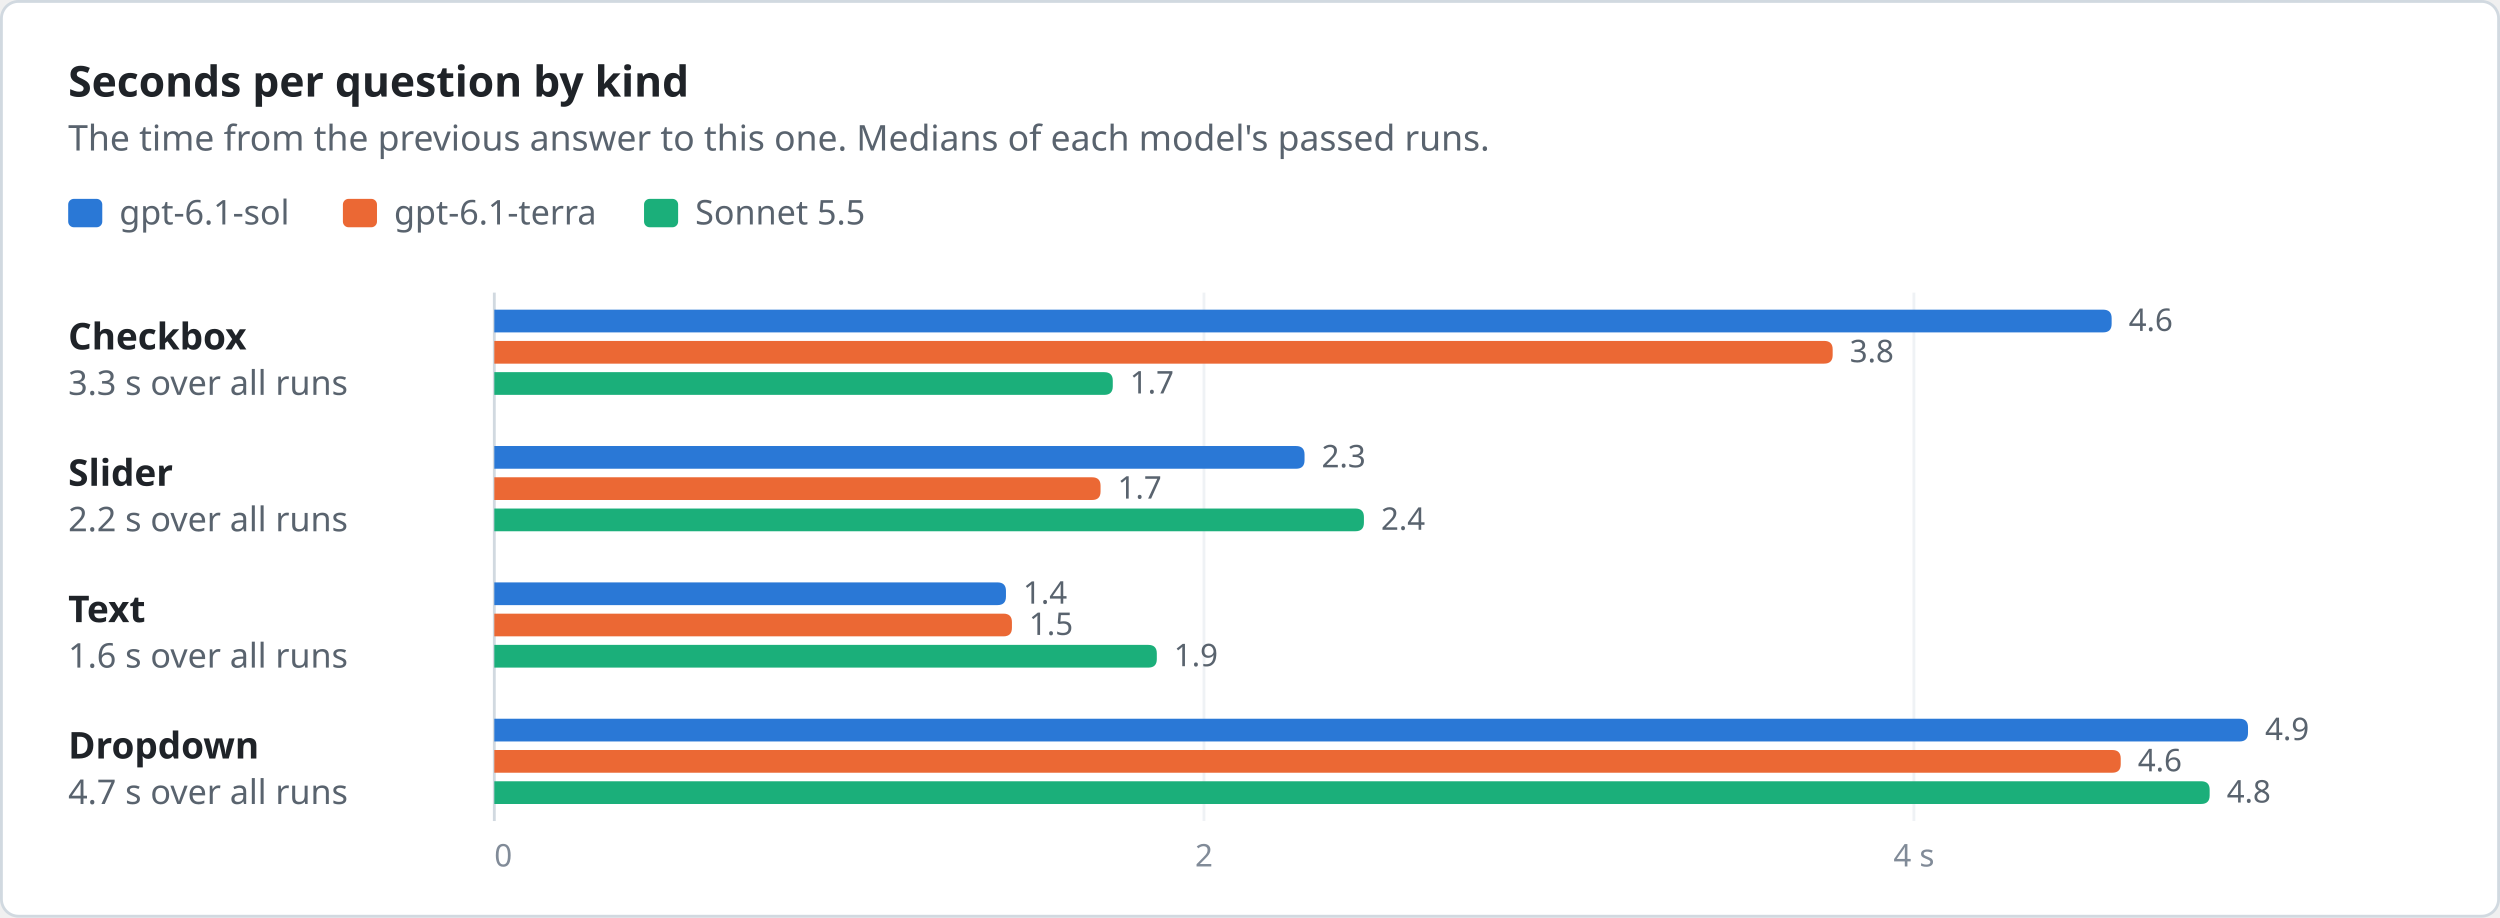
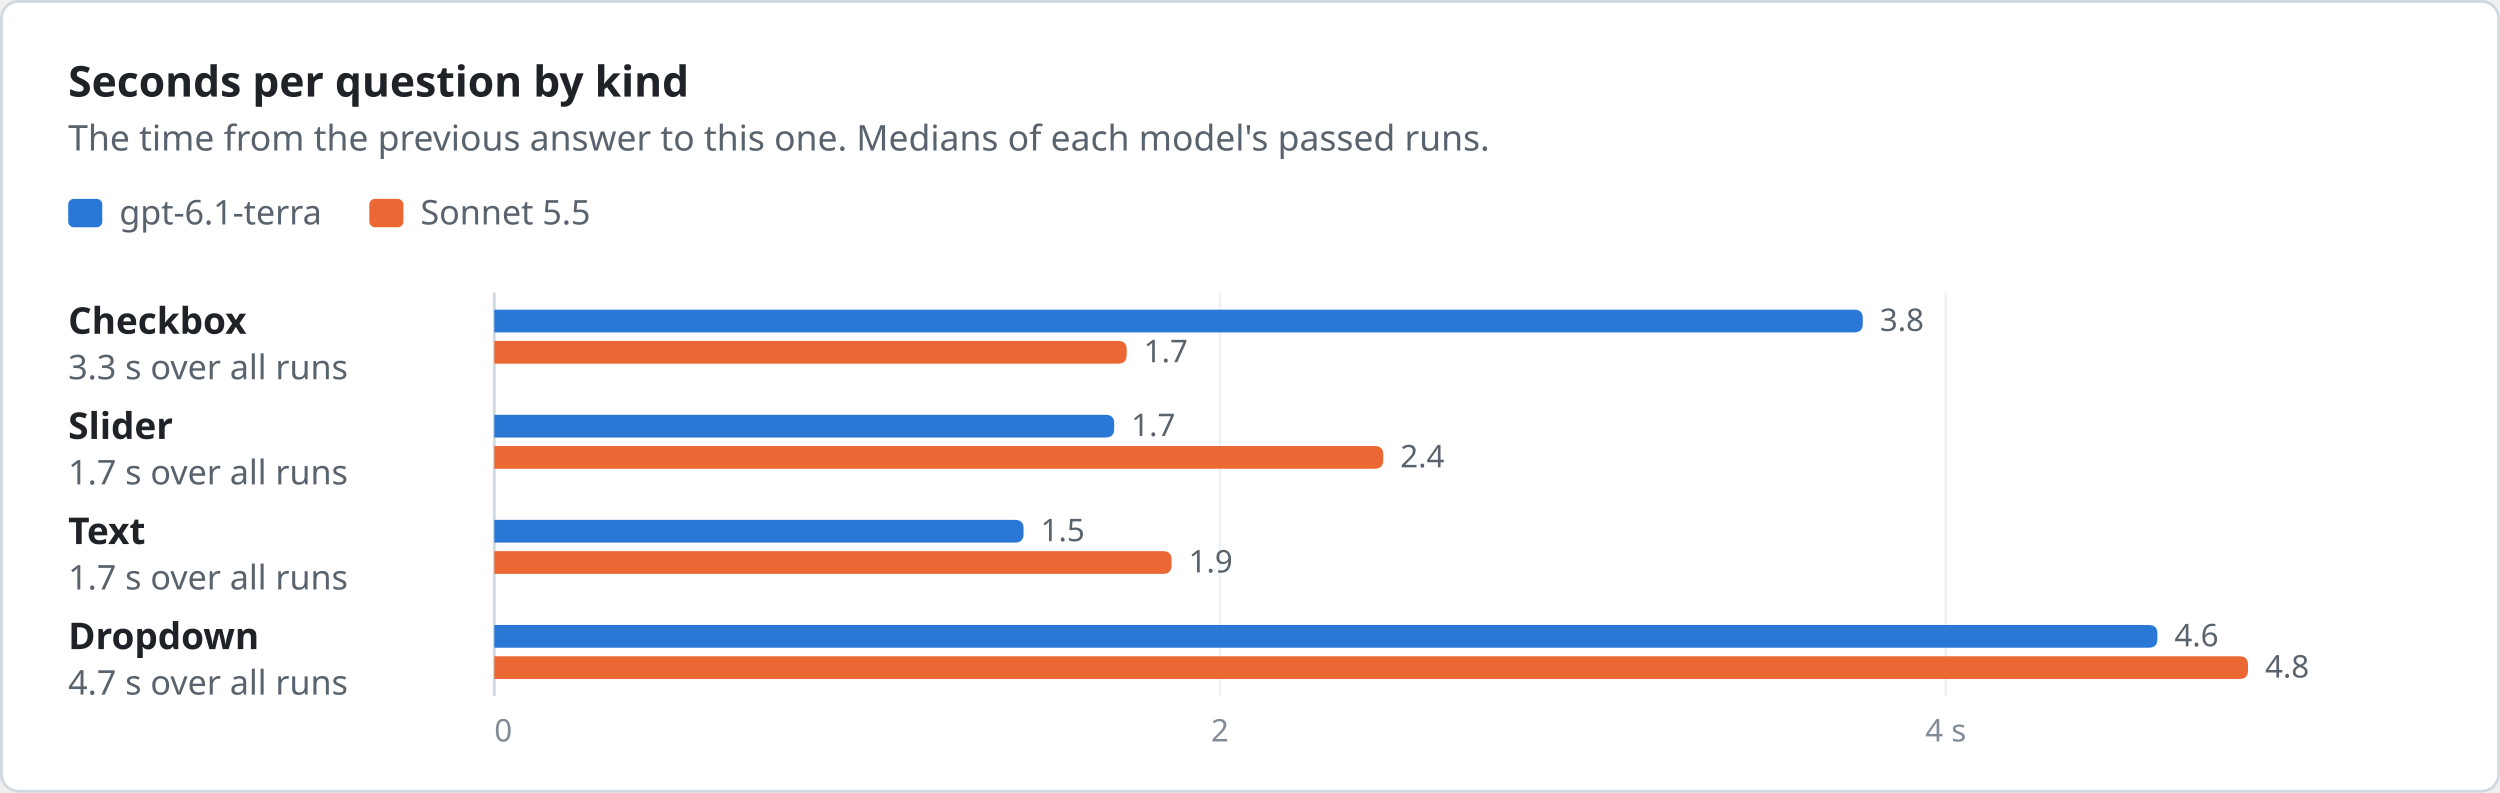
- <svg xmlns="http://www.w3.org/2000/svg" width="880" height="323" viewBox="0 0 880 323" role="img" aria-label="Seconds per question by kind, a bar per model. Over all runs: checkbox 3.3 s, slider 2.2 s, text 1.6 s, dropdown 4.7 s">
+ <svg xmlns="http://www.w3.org/2000/svg" width="880" height="279" viewBox="0 0 880 279" role="img" aria-label="Seconds per question by kind, a bar per model. Over all runs: checkbox 3.3 s, slider 1.7 s, text 1.7 s, dropdown 4.7 s">
  <style>text{font-family:-apple-system, BlinkMacSystemFont, "Segoe UI", "Noto Sans", Helvetica, Arial, sans-serif;font-variant-numeric:tabular-nums}.t{fill:#1f2328}.t2{fill:#59636e}.m{fill:#818b98}.bg{fill:#ffffff;stroke:#d1d9e0}.grid{stroke:#eff2f5;stroke-width:1}.axis{stroke:#d1d9e0;stroke-width:1}.tools{fill:#2a78d6}.out{fill:#c8d1da}.dot{fill:#424a53;stroke:#ffffff;stroke-width:1.5}.miss{fill:#ffffff;stroke:#d1242f;stroke-width:1.75}.pass{fill:#1a7f37}.fail{fill:#ffffff;stroke:#d1242f;stroke-width:1.75}.cut{stroke:#ffffff;stroke-width:2}.s0{fill:#2a78d6}.s1{fill:#eb6834}.s2{fill:#1baf7a}.s3{fill:#eda100}.s4{fill:#e87ba4}.s5{fill:#008300}.s6{fill:#6250d6}.s7{fill:#e34948}</style>
-   <rect x="0.5" y="0.5" width="879" height="322" rx="6" class="bg" />
+   <rect x="0.5" y="0.5" width="879" height="278" rx="6" class="bg" />
  <text x="24" y="34" class="t" font-size="15" font-weight="600">Seconds per question by kind</text>
  <text x="24" y="53" class="t2" font-size="12.5">The time from the previous answer to this one. Medians of each model's passed runs.</text>
  <rect x="24" y="70" width="12" height="10" class="s0" rx="2" />
-   <text x="42" y="79" class="t2" font-size="12">gpt-6.1-sol</text>
-   <rect x="120.7" y="70" width="12" height="10" class="s1" rx="2" />
-   <text x="138.7" y="79" class="t2" font-size="12">gpt-6.1-terra</text>
-   <rect x="226.7" y="70" width="12" height="10" class="s2" rx="2" />
-   <text x="244.7" y="79" class="t2" font-size="12">Sonnet 5.5</text>
-   <line x1="174" y1="103" x2="174" y2="289" class="axis" />
-   <text x="174" y="305" class="m" font-size="11">0</text>
-   <line x1="423.8" y1="103" x2="423.8" y2="289" class="grid" />
-   <text x="423.8" y="305" class="m" font-size="11" text-anchor="middle">2</text>
-   <line x1="673.7" y1="103" x2="673.7" y2="289" class="grid" />
-   <text x="673.7" y="305" class="m" font-size="11" text-anchor="middle">4 s</text>
-   <text x="24" y="123" class="t" font-size="13" font-weight="600">Checkbox</text>
-   <text x="24" y="139" class="t2" font-size="12">3.3 s over all runs</text>
-   <path d="M174 109H740.3Q743.3 109 743.3 112V114Q743.3 117 740.3 117H174Z" class="s0" />
-   <text x="749.3" y="116.5" class="t2" font-size="11">4.6</text>
-   <path d="M174 120H642.1Q645.1 120 645.1 123V125Q645.1 128 642.1 128H174Z" class="s1" />
-   <text x="651.1" y="127.5" class="t2" font-size="11">3.8</text>
-   <path d="M174 131H388.7Q391.7 131 391.7 134V136Q391.7 139 388.7 139H174Z" class="s2" />
-   <text x="397.7" y="138.5" class="t2" font-size="11">1.7</text>
-   <text x="24" y="171" class="t" font-size="13" font-weight="600">Slider</text>
-   <text x="24" y="187" class="t2" font-size="12">2.2 s over all runs</text>
-   <path d="M174 157H456.2Q459.2 157 459.2 160V162Q459.2 165 456.2 165H174Z" class="s0" />
-   <text x="465.2" y="164.5" class="t2" font-size="11">2.3</text>
-   <path d="M174 168H384.4Q387.4 168 387.4 171V173Q387.4 176 384.4 176H174Z" class="s1" />
-   <text x="393.4" y="175.5" class="t2" font-size="11">1.7</text>
-   <path d="M174 179H477.1Q480.1 179 480.1 182V184Q480.1 187 477.1 187H174Z" class="s2" />
-   <text x="486.1" y="186.5" class="t2" font-size="11">2.4</text>
-   <text x="24" y="219" class="t" font-size="13" font-weight="600">Text</text>
-   <text x="24" y="235" class="t2" font-size="12">1.6 s over all runs</text>
-   <path d="M174 205H351.1Q354.1 205 354.1 208V210Q354.1 213 351.1 213H174Z" class="s0" />
-   <text x="360.1" y="212.5" class="t2" font-size="11">1.4</text>
-   <path d="M174 216H353.2Q356.2 216 356.2 219V221Q356.2 224 353.2 224H174Z" class="s1" />
-   <text x="362.2" y="223.5" class="t2" font-size="11">1.5</text>
-   <path d="M174 227H404.2Q407.2 227 407.2 230V232Q407.2 235 404.2 235H174Z" class="s2" />
-   <text x="413.2" y="234.5" class="t2" font-size="11">1.9</text>
-   <text x="24" y="267" class="t" font-size="13" font-weight="600">Dropdown</text>
-   <text x="24" y="283" class="t2" font-size="12">4.7 s over all runs</text>
-   <path d="M174 253H788.3Q791.3 253 791.3 256V258Q791.3 261 788.3 261H174Z" class="s0" />
-   <text x="797.3" y="260.5" class="t2" font-size="11">4.9</text>
-   <path d="M174 264H743.5Q746.5 264 746.5 267V269Q746.5 272 743.5 272H174Z" class="s1" />
-   <text x="752.5" y="271.5" class="t2" font-size="11">4.6</text>
-   <path d="M174 275H774.8Q777.8 275 777.8 278V280Q777.8 283 774.8 283H174Z" class="s2" />
-   <text x="783.8" y="282.5" class="t2" font-size="11">4.8</text>
+   <text x="42" y="79" class="t2" font-size="12">gpt-6.1-terra</text>
+   <rect x="130" y="70" width="12" height="10" class="s1" rx="2" />
+   <text x="148" y="79" class="t2" font-size="12">Sonnet 5.5</text>
+   <line x1="174" y1="103" x2="174" y2="245" class="axis" />
+   <text x="174" y="261" class="m" font-size="11">0</text>
+   <line x1="429.4" y1="103" x2="429.4" y2="245" class="grid" />
+   <text x="429.4" y="261" class="m" font-size="11" text-anchor="middle">2</text>
+   <line x1="684.9" y1="103" x2="684.9" y2="245" class="grid" />
+   <text x="684.9" y="261" class="m" font-size="11" text-anchor="middle">4 s</text>
+   <text x="24" y="117.5" class="t" font-size="13" font-weight="600">Checkbox</text>
+   <text x="24" y="133.5" class="t2" font-size="12">3.3 s over all runs</text>
+   <path d="M174 109H652.7Q655.7 109 655.7 112V114Q655.7 117 652.7 117H174Z" class="s0" />
+   <text x="661.7" y="116.5" class="t2" font-size="11">3.8</text>
+   <path d="M174 120H393.6Q396.6 120 396.6 123V125Q396.6 128 393.6 128H174Z" class="s1" />
+   <text x="402.6" y="127.5" class="t2" font-size="11">1.7</text>
+   <text x="24" y="154.5" class="t" font-size="13" font-weight="600">Slider</text>
+   <text x="24" y="170.5" class="t2" font-size="12">1.7 s over all runs</text>
+   <path d="M174 146H389.2Q392.2 146 392.2 149V151Q392.2 154 389.2 154H174Z" class="s0" />
+   <text x="398.2" y="153.5" class="t2" font-size="11">1.7</text>
+   <path d="M174 157H483.9Q486.9 157 486.9 160V162Q486.9 165 483.9 165H174Z" class="s1" />
+   <text x="492.9" y="164.5" class="t2" font-size="11">2.4</text>
+   <text x="24" y="191.5" class="t" font-size="13" font-weight="600">Text</text>
+   <text x="24" y="207.5" class="t2" font-size="12">1.7 s over all runs</text>
+   <path d="M174 183H357.3Q360.3 183 360.3 186V188Q360.3 191 357.3 191H174Z" class="s0" />
+   <text x="366.3" y="190.5" class="t2" font-size="11">1.5</text>
+   <path d="M174 194H409.4Q412.4 194 412.4 197V199Q412.4 202 409.4 202H174Z" class="s1" />
+   <text x="418.4" y="201.5" class="t2" font-size="11">1.9</text>
+   <text x="24" y="228.5" class="t" font-size="13" font-weight="600">Dropdown</text>
+   <text x="24" y="244.5" class="t2" font-size="12">4.7 s over all runs</text>
+   <path d="M174 220H756.4Q759.4 220 759.4 223V225Q759.4 228 756.4 228H174Z" class="s0" />
+   <text x="765.4" y="227.5" class="t2" font-size="11">4.6</text>
+   <path d="M174 231H788.3Q791.3 231 791.3 234V236Q791.3 239 788.3 239H174Z" class="s1" />
+   <text x="797.3" y="238.5" class="t2" font-size="11">4.8</text>
</svg>
